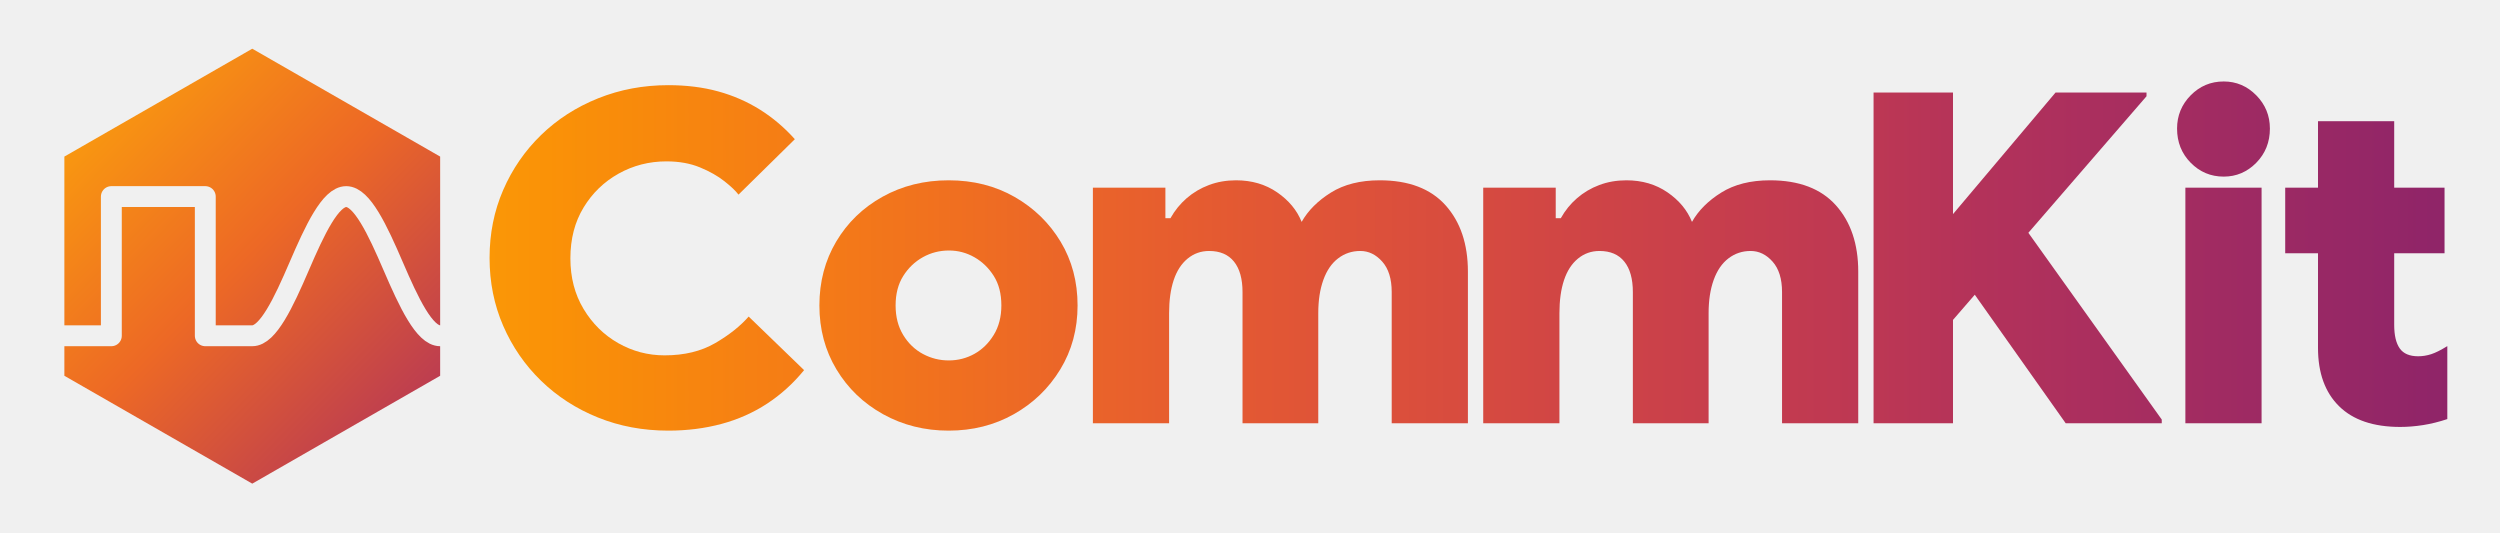
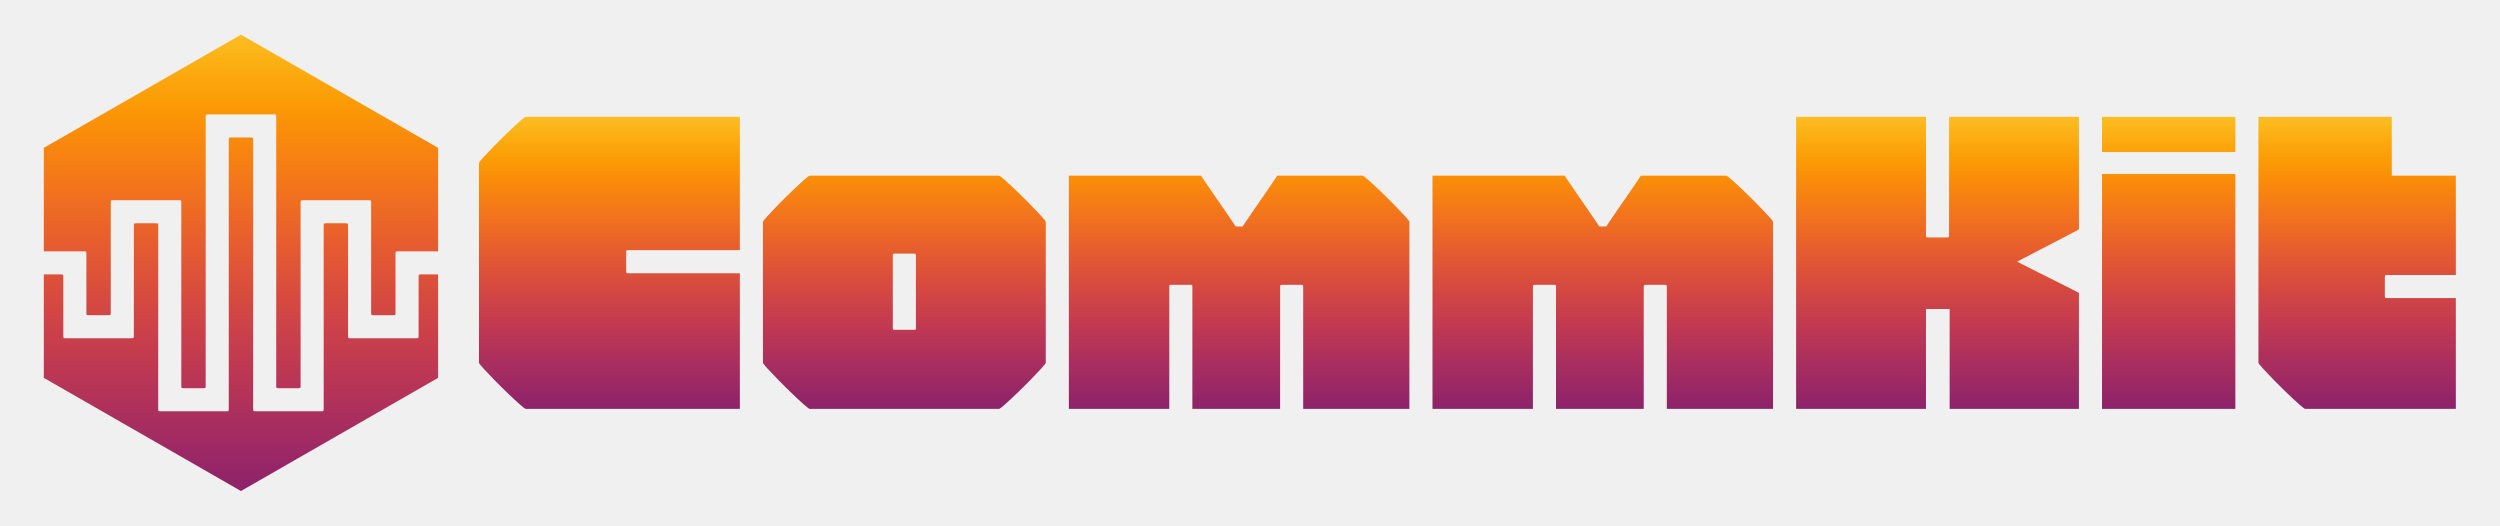
- <svg xmlns="http://www.w3.org/2000/svg" width="1437" height="306" viewBox="0 0 1437 306" role="img" aria-labelledby="title desc">
+ <svg xmlns="http://www.w3.org/2000/svg" width="1712" height="360" viewBox="0 0 1712 360" role="img" aria-labelledby="title desc">
  <defs>
-     <linearGradient id="ink" x1="0" y1="0" x2="1338.771" y2="0" gradientUnits="userSpaceOnUse">
-       <stop offset="0.000" stop-color="#fb9b06" />
-       <stop offset="0.050" stop-color="#fa9207" />
-       <stop offset="0.100" stop-color="#f8890c" />
-       <stop offset="0.150" stop-color="#f68013" />
-       <stop offset="0.200" stop-color="#f37819" />
-       <stop offset="0.250" stop-color="#f06f20" />
-       <stop offset="0.300" stop-color="#eb6628" />
-       <stop offset="0.350" stop-color="#e75e2e" />
-       <stop offset="0.400" stop-color="#e25734" />
-       <stop offset="0.450" stop-color="#dd513a" />
-       <stop offset="0.500" stop-color="#d74b3f" />
-       <stop offset="0.550" stop-color="#d04545" />
-       <stop offset="0.600" stop-color="#ca404a" />
-       <stop offset="0.650" stop-color="#c33b4f" />
-       <stop offset="0.700" stop-color="#bc3754" />
-       <stop offset="0.750" stop-color="#b3325a" />
-       <stop offset="0.800" stop-color="#ab2f5e" />
-       <stop offset="0.850" stop-color="#a32c61" />
-       <stop offset="0.900" stop-color="#9b2964" />
-       <stop offset="0.950" stop-color="#932667" />
+     <linearGradient id="ink" x1="0" y1="48" x2="0" y2="248" gradientUnits="userSpaceOnUse">
+       <stop offset="0.000" stop-color="#fbbe23" />
+       <stop offset="0.050" stop-color="#fcb216" />
+       <stop offset="0.100" stop-color="#fca60c" />
+       <stop offset="0.150" stop-color="#fb9b06" />
+       <stop offset="0.200" stop-color="#fa9008" />
+       <stop offset="0.250" stop-color="#f8850f" />
+       <stop offset="0.300" stop-color="#f57b17" />
+       <stop offset="0.350" stop-color="#f1711f" />
+       <stop offset="0.400" stop-color="#ec6726" />
+       <stop offset="0.450" stop-color="#e75e2e" />
+       <stop offset="0.500" stop-color="#e15635" />
+       <stop offset="0.550" stop-color="#da4e3c" />
+       <stop offset="0.600" stop-color="#d34743" />
+       <stop offset="0.650" stop-color="#cb4149" />
+       <stop offset="0.700" stop-color="#c33b4f" />
+       <stop offset="0.750" stop-color="#ba3655" />
+       <stop offset="0.800" stop-color="#b1325a" />
+       <stop offset="0.850" stop-color="#a82e5f" />
+       <stop offset="0.900" stop-color="#9f2a63" />
+       <stop offset="0.950" stop-color="#952667" />
      <stop offset="1.000" stop-color="#8c2369" />
    </linearGradient>
-     <linearGradient id="icon-ink" x1="35" y1="40" x2="250" y2="250" gradientUnits="userSpaceOnUse">
-       <stop offset="0" stop-color="#fca50a" />
-       <stop offset=".5" stop-color="#ed6925" />
-       <stop offset="1" stop-color="#b53657" />
+     <linearGradient id="icon-ink" x1="0" y1="28" x2="0" y2="278" gradientUnits="userSpaceOnUse">
+       <stop offset="0.000" stop-color="#fbbe23" />
+       <stop offset="0.050" stop-color="#fcb216" />
+       <stop offset="0.100" stop-color="#fca60c" />
+       <stop offset="0.150" stop-color="#fb9b06" />
+       <stop offset="0.200" stop-color="#fa9008" />
+       <stop offset="0.250" stop-color="#f8850f" />
+       <stop offset="0.300" stop-color="#f57b17" />
+       <stop offset="0.350" stop-color="#f1711f" />
+       <stop offset="0.400" stop-color="#ec6726" />
+       <stop offset="0.450" stop-color="#e75e2e" />
+       <stop offset="0.500" stop-color="#e15635" />
+       <stop offset="0.550" stop-color="#da4e3c" />
+       <stop offset="0.600" stop-color="#d34743" />
+       <stop offset="0.650" stop-color="#cb4149" />
+       <stop offset="0.700" stop-color="#c33b4f" />
+       <stop offset="0.750" stop-color="#ba3655" />
+       <stop offset="0.800" stop-color="#b1325a" />
+       <stop offset="0.850" stop-color="#a82e5f" />
+       <stop offset="0.900" stop-color="#9f2a63" />
+       <stop offset="0.950" stop-color="#952667" />
+       <stop offset="1.000" stop-color="#8c2369" />
    </linearGradient>
    <mask id="signal-cutout" maskUnits="userSpaceOnUse" x="20" y="20" width="260" height="260">
      <rect x="20" y="20" width="260" height="260" fill="white" />
-       <path d="M20 193 H64 V113 H118 V193 H145 C154 193 163 173.944 172 153 C181 132.056 190 113 199 113 C208 113 217 132.056 226 153 C235 173.944 244 193 253 193 H275" fill="none" stroke="black" stroke-width="12" stroke-linejoin="round" stroke-linecap="round" />
+       <path d="M20,158.059 C20,158.481 20.026,158.771 20.079,158.929 C20.132,159.087 20.237,159.192 20.395,159.245 C20.553,159.298 20.843,159.324 21.265,159.324 L46.411,159.324 C46.833,159.324 47.123,159.35 47.281,159.403 C47.439,159.456 47.544,159.561 47.597,159.719 C47.65,159.877 47.676,160.167 47.676,160.589 L47.676,193.059 C47.676,193.481 47.702,193.771 47.755,193.929 C47.808,194.087 47.913,194.192 48.071,194.245 C48.229,194.298 48.519,194.324 48.941,194.324 L85.059,194.324 C85.481,194.324 85.771,194.298 85.929,194.245 C86.087,194.192 86.192,194.087 86.245,193.929 C86.298,193.771 86.324,193.481 86.324,193.059 L86.324,132.589 C86.324,132.167 86.35,131.877 86.403,131.719 C86.456,131.561 86.561,131.456 86.719,131.403 C86.877,131.35 87.167,131.324 87.589,131.324 L98.411,131.324 C98.833,131.324 99.123,131.35 99.281,131.403 C99.439,131.456 99.544,131.561 99.597,131.719 C99.65,131.877 99.676,132.167 99.676,132.589 L99.676,233.059 C99.676,233.481 99.702,233.771 99.755,233.929 C99.808,234.087 99.913,234.192 100.071,234.245 C100.229,234.298 100.519,234.324 100.941,234.324 L137.059,234.324 C137.481,234.324 137.771,234.298 137.929,234.245 C138.087,234.192 138.192,234.087 138.245,233.929 C138.298,233.771 138.324,233.481 138.324,233.059 L138.324,85.589 C138.324,85.167 138.35,84.877 138.403,84.719 C138.456,84.561 138.561,84.456 138.719,84.403 C138.877,84.35 139.167,84.324 139.589,84.324 L150.411,84.324 C150.833,84.324 151.123,84.35 151.281,84.403 C151.439,84.456 151.544,84.561 151.597,84.719 C151.65,84.877 151.676,85.167 151.676,85.589 L151.676,233.059 C151.676,233.481 151.702,233.771 151.755,233.929 C151.808,234.087 151.913,234.192 152.071,234.245 C152.229,234.298 152.519,234.324 152.941,234.324 L189.059,234.324 C189.481,234.324 189.771,234.298 189.929,234.245 C190.087,234.192 190.192,234.087 190.245,233.929 C190.298,233.771 190.324,233.481 190.324,233.059 L190.324,132.589 C190.324,132.167 190.35,131.877 190.403,131.719 C190.456,131.561 190.561,131.456 190.719,131.403 C190.877,131.35 191.167,131.324 191.589,131.324 L202.411,131.324 C202.833,131.324 203.123,131.35 203.281,131.403 C203.439,131.456 203.544,131.561 203.597,131.719 C203.65,131.877 203.676,132.167 203.676,132.589 L203.676,193.059 C203.676,193.481 203.702,193.771 203.755,193.929 C203.808,194.087 203.913,194.192 204.071,194.245 C204.229,194.298 204.519,194.324 204.941,194.324 L241.059,194.324 C241.481,194.324 241.771,194.298 241.929,194.245 C242.087,194.192 242.192,194.087 242.245,193.929 C242.298,193.771 242.324,193.481 242.324,193.059 L242.324,160.589 C242.324,160.167 242.35,159.877 242.403,159.719 C242.456,159.561 242.561,159.456 242.719,159.403 C242.877,159.35 243.167,159.324 243.589,159.324 L273.735,159.324 C274.157,159.324 274.447,159.298 274.605,159.245 C274.763,159.192 274.868,159.087 274.921,158.929 C274.974,158.771 275,158.481 275,158.059 L275,147.941 C275,147.519 274.974,147.229 274.921,147.071 C274.868,146.913 274.763,146.808 274.605,146.755 C274.447,146.702 274.157,146.676 273.735,146.676 L230.941,146.676 C230.519,146.676 230.229,146.702 230.071,146.755 C229.913,146.808 229.808,146.913 229.755,147.071 C229.702,147.229 229.676,147.519 229.676,147.941 L229.676,180.411 C229.676,180.833 229.65,181.123 229.597,181.281 C229.544,181.439 229.439,181.544 229.281,181.597 C229.123,181.65 228.833,181.676 228.411,181.676 L217.589,181.676 C217.167,181.676 216.877,181.65 216.719,181.597 C216.561,181.544 216.456,181.439 216.403,181.281 C216.35,181.123 216.324,180.833 216.324,180.411 L216.324,119.941 C216.324,119.519 216.298,119.229 216.245,119.071 C216.192,118.913 216.087,118.808 215.929,118.755 C215.771,118.702 215.481,118.676 215.059,118.676 L178.941,118.676 C178.519,118.676 178.229,118.702 178.071,118.755 C177.913,118.808 177.808,118.913 177.755,119.071 C177.702,119.229 177.676,119.519 177.676,119.941 L177.676,220.411 C177.676,220.833 177.65,221.123 177.597,221.281 C177.544,221.439 177.439,221.544 177.281,221.597 C177.123,221.65 176.833,221.676 176.411,221.676 L165.589,221.676 C165.167,221.676 164.877,221.65 164.719,221.597 C164.561,221.544 164.456,221.439 164.403,221.281 C164.35,221.123 164.324,220.833 164.324,220.411 L164.324,72.941 C164.324,72.519 164.298,72.229 164.245,72.071 C164.192,71.913 164.087,71.808 163.929,71.755 C163.771,71.702 163.481,71.676 163.059,71.676 L126.941,71.676 C126.519,71.676 126.229,71.702 126.071,71.755 C125.913,71.808 125.808,71.913 125.755,72.071 C125.702,72.229 125.676,72.519 125.676,72.941 L125.676,220.411 C125.676,220.833 125.65,221.123 125.597,221.281 C125.544,221.439 125.439,221.544 125.281,221.597 C125.123,221.65 124.833,221.676 124.411,221.676 L113.589,221.676 C113.167,221.676 112.877,221.65 112.719,221.597 C112.561,221.544 112.456,221.439 112.403,221.281 C112.35,221.123 112.324,220.833 112.324,220.411 L112.324,119.941 C112.324,119.519 112.298,119.229 112.245,119.071 C112.192,118.913 112.087,118.808 111.929,118.755 C111.771,118.702 111.481,118.676 111.059,118.676 L74.941,118.676 C74.519,118.676 74.229,118.702 74.071,118.755 C73.913,118.808 73.808,118.913 73.755,119.071 C73.702,119.229 73.676,119.519 73.676,119.941 L73.676,180.411 C73.676,180.833 73.65,181.123 73.597,181.281 C73.544,181.439 73.439,181.544 73.281,181.597 C73.123,181.65 72.833,181.676 72.411,181.676 L61.589,181.676 C61.167,181.676 60.877,181.65 60.719,181.597 C60.561,181.544 60.456,181.439 60.403,181.281 C60.35,181.123 60.324,180.833 60.324,180.411 L60.324,147.941 C60.324,147.519 60.298,147.229 60.245,147.071 C60.192,146.913 60.087,146.808 59.929,146.755 C59.771,146.702 59.481,146.676 59.059,146.676 L21.265,146.676 C20.843,146.676 20.553,146.702 20.395,146.755 C20.237,146.808 20.132,146.913 20.079,147.071 C20.026,147.229 20,147.519 20,147.941 Z" fill="black" />
    </mask>
  </defs>
-   <g id="CommKit-symbol">
+   <g id="CommKit-symbol" transform="translate(165 180) scale(1.25) translate(-145 -153)">
    <path d="M145 28 L253 90 V216 L145 278 L37 216 V90 Z" fill="url(#icon-ink)" mask="url(#signal-cutout)" />
  </g>
-   <g id="CommKit-wordmark" transform="translate(255 18) scale(.88)" fill="url(#ink)">
-     <path d="M146.749 260.827Q122.011 260.827 100.743 252.229Q79.475 243.631 63.637 228.246Q47.799 212.86 38.899 192.346Q30.0 171.832 30.0 148.0Q30.0 124.168 38.899 103.654Q47.799 83.14 63.637 67.754Q79.475 52.369 100.894 43.771Q122.313 35.173 146.749 35.173Q164.547 35.173 179.33 39.246Q194.112 43.318 206.631 51.162Q219.151 59.006 229.408 70.469L192.603 106.67Q189.888 103.05 183.402 97.922Q176.916 92.793 167.413 88.872Q157.911 84.95 145.542 84.95Q128.648 84.95 114.318 92.944Q99.989 100.939 91.391 115.117Q82.793 129.296 82.793 148.302Q82.793 167.006 91.391 181.335Q99.989 195.665 114.017 203.659Q128.045 211.654 144.335 211.654Q163.642 211.654 177.369 203.659Q191.095 195.665 199.24 186.313L235.441 221.307Q224.883 234.279 211.307 243.179Q197.732 252.078 181.441 256.453Q165.151 260.827 146.749 260.827Z" />
-     <path d="M329.86 260.827Q306.38 260.827 287.073 250.117Q267.765 239.408 256.603 220.855Q245.441 202.302 245.441 179.073Q245.441 155.844 256.453 137.291Q267.464 118.737 286.737 108.028Q306.009 97.318 329.876 97.318Q354.045 97.318 373.024 108.217Q392.004 119.116 403.041 137.48Q414.078 155.844 414.078 179.073Q414.078 202.302 402.765 220.855Q391.453 239.408 372.396 250.117Q353.339 260.827 329.86 260.827ZM329.911 214.972Q338.961 214.972 346.664 210.695Q354.367 206.417 359.334 198.292Q364.302 190.166 364.302 179.038Q364.302 167.609 359.324 159.765Q354.346 151.922 346.654 147.547Q338.961 143.173 330.061 143.173Q320.86 143.173 313.017 147.547Q305.173 151.922 300.196 159.83Q295.218 167.737 295.218 179.073Q295.218 190.231 300.196 198.378Q305.173 206.525 313.069 210.749Q320.964 214.972 329.911 214.972Z" />
-     <path d="M424.078 256.0V102.145H471.441V122.056H474.76Q478.983 114.514 485.361 108.99Q491.739 103.466 499.917 100.392Q508.096 97.318 517.598 97.318Q532.983 97.318 544.405 105.162Q555.826 113.006 560.436 124.469Q566.771 113.307 579.592 105.313Q592.413 97.318 611.419 97.318Q639.777 97.318 654.408 113.609Q669.039 129.899 669.039 157.05V256.0H619.263V170.324Q619.263 157.361 613.078 150.418Q606.894 143.475 598.749 143.475Q590.603 143.475 584.268 148.302Q577.933 153.128 574.615 162.375Q571.296 171.622 571.296 184.061V256.0H521.821V170.324Q521.821 157.348 516.24 150.411Q510.659 143.475 500.014 143.475Q492.042 143.475 485.965 148.453Q479.888 153.43 476.872 162.48Q473.855 171.531 473.855 184.201V256.0H424.078Z" />
-     <path d="M679.039 256.0V102.145H726.402V122.056H729.721Q733.944 114.514 740.322 108.99Q746.7 103.466 754.878 100.392Q763.057 97.318 772.559 97.318Q787.944 97.318 799.366 105.162Q810.787 113.006 815.397 124.469Q821.732 113.307 834.553 105.313Q847.374 97.318 866.38 97.318Q894.737 97.318 909.369 113.609Q924 129.899 924 157.05V256.0H874.223V170.324Q874.223 157.361 868.039 150.418Q861.855 143.475 853.709 143.475Q845.564 143.475 839.229 148.302Q832.894 153.128 829.575 162.375Q826.257 171.622 826.257 184.061V256.0H776.782V170.324Q776.782 157.348 771.201 150.411Q765.62 143.475 754.975 143.475Q747.002 143.475 740.926 148.453Q734.849 153.43 731.832 162.48Q728.816 171.531 728.816 184.201V256.0H679.039Z" />
-     <path d="M934 256.0V40.0H985.888V158.86V256.0H934ZM1059.497 256.0 989.508 157.05 1024.201 116.324 1122.246 253.587V256.0H1059.497ZM961.151 217.084 961.754 148.0 1052.86 40.0H1112.291V42.413L961.151 217.084Z" />
-     <path d="M1137.676 256.0V102.145H1187.453V256.0H1137.676ZM1162.715 94.905Q1150.045 94.905 1141.145 85.855Q1132.246 76.804 1132.246 63.531Q1132.246 50.86 1141.145 41.81Q1150.045 32.76 1162.715 32.76Q1175.084 32.76 1183.983 41.81Q1192.883 50.86 1192.883 63.531Q1192.883 76.804 1183.983 85.855Q1175.084 94.905 1162.715 94.905Z" />
-     <path d="M1202.883 144.983V102.145H1225.81V144.983H1202.883ZM1278 258.413Q1251.754 258.413 1238.028 244.838Q1224.302 231.263 1224.302 206.827V58.704H1274.078V191.743Q1274.078 202.0 1277.698 207.128Q1281.318 212.257 1289.765 212.257Q1293.989 212.257 1298.212 210.899Q1302.436 209.542 1308.771 205.62V253.285Q1300.626 256.0 1292.933 257.207Q1285.24 258.413 1278 258.413ZM1272.57 144.983V102.145H1306.961V144.983H1272.57Z" />
+   <g id="CommKit-wordmark" fill="url(#ink)" transform="translate(47 32)">
+     <path d="M313.016 248C312.621 248 311.303 247.012 309.063 245.036C306.823 243.059 304.123 240.556 300.96 237.526C297.798 234.495 294.702 231.432 291.672 228.336C288.642 225.24 286.105 222.572 284.063 220.332C282.021 218.092 281.0 216.775 281.0 216.379V189.502V183.277V168.751V154.225V148.0V141.775V127.249V112.723V79.621C281.0 79.225 282.021 77.908 284.063 75.668C286.105 73.428 288.642 70.76 291.672 67.664C294.702 64.568 297.798 61.505 300.96 58.474C304.123 55.444 306.823 52.941 309.063 50.964C311.303 48.988 312.621 48 313.016 48H321.81H336.435H352.64H366.178H372.7H377.245H400.17H427.443H450.368H459.656V56.3V76.953V78.83V96.913V101.656V122.308V130.609V139.304H455.901H435.743H411.632H391.474H383.372C382.845 139.304 382.482 139.337 382.285 139.403C382.087 139.469 381.955 139.601 381.889 139.798C381.823 139.996 381.791 140.358 381.791 140.885V144.047V150.372V153.534C381.791 154.061 381.823 154.423 381.889 154.621C381.955 154.818 382.087 154.95 382.285 155.016C382.482 155.082 382.845 155.115 383.372 155.115H391.474H411.632H435.743H455.901H459.656V155.905V156.893V157.881V165.391V173.692V194.344V209.364V219.047V239.7V248H450.368H427.443H400.17H377.245H372.7H366.178H352.64H336.435H321.81H313.016Z" />
+     <path d="M507.482 248C507.087 248 505.769 247.012 503.53 245.036C501.29 243.059 498.589 240.556 495.427 237.526C492.265 234.495 489.169 231.432 486.138 228.336C483.108 225.24 480.572 222.572 478.53 220.332C476.487 218.092 475.466 216.775 475.466 216.379V213.217V195.826V183.277V167.763V153.534V152.743V144.146V136.043V119.937C475.466 119.542 476.487 118.224 478.53 115.984C480.572 113.744 483.108 111.076 486.138 107.98C489.169 104.884 492.265 101.821 495.427 98.791C498.589 95.76 501.29 93.257 503.53 91.281C505.769 89.304 507.087 88.316 507.482 88.316H514.3H531.198H551.356H568.253H575.071H576.356H593.253H613.411H630.308H637.126C637.522 88.316 638.839 89.304 641.079 91.281C643.319 93.257 646.02 95.76 649.182 98.791C652.344 101.821 655.44 104.884 658.47 107.98C661.501 111.076 664.037 113.744 666.079 115.984C668.121 118.224 669.142 119.542 669.142 119.937V136.043V144.146V152.743V153.534V182.783V183.277V195.826V216.379C669.142 216.775 668.121 218.092 666.079 220.332C664.037 222.572 661.501 225.24 658.47 228.336C655.44 231.432 652.344 234.495 649.182 237.526C646.02 240.556 643.319 243.059 641.079 245.036C638.839 247.012 637.522 248 637.126 248H630.308H613.411H593.253H576.356H575.071H568.253H551.356H531.198H514.3H507.482ZM565.98 193.85H572.403H578.628C579.419 193.85 579.88 193.784 580.012 193.652C580.144 193.52 580.209 193.059 580.209 192.269V184.858V167.763V150.668V143.257C580.209 142.466 580.144 142.005 580.012 141.874C579.88 141.742 579.419 141.676 578.628 141.676H574.379H570.229H565.98C565.19 141.676 564.729 141.742 564.597 141.874C564.465 142.005 564.399 142.466 564.399 143.257V150.668V167.763V184.858V192.269C564.399 193.059 564.465 193.52 564.597 193.652C564.729 193.784 565.19 193.85 565.98 193.85Z" />
+     <path d="M684.953 248V238.02V213.415V213.217V195.826V184.166V183.277V167.763V159.561V152.743V149.581V144.146V136.538V136.043V108.672V94.443V89.206V88.316H692.66H713.411H742.561H775.466L777.838 91.874C779.419 94.245 781.395 97.144 783.767 100.569L790.881 110.846C793.253 114.271 795.229 117.17 796.81 119.542L799.182 123.099H800.368H801.553H802.739H803.925L806.296 119.542C807.877 117.17 809.854 114.271 812.225 110.846L819.34 100.569C821.711 97.144 823.688 94.245 825.269 91.874L827.64 88.316H833.569H848.194H865.585H880.209H886.138C886.534 88.316 887.851 89.304 890.091 91.281C892.331 93.257 895.032 95.76 898.194 98.791C901.356 101.821 904.452 104.884 907.482 107.98C910.513 111.076 913.049 113.744 915.091 115.984C917.133 118.224 918.154 119.542 918.154 119.937V122.308V136.043V144.146V152.743V159.561V167.763V183.277V184.166V195.826V213.217V213.415V238.02V248H909.458H887.028H857.877H845.427V243.059V227.348V206.893V186.439V170.727V164.601C845.427 164.074 845.394 163.711 845.328 163.514C845.262 163.316 845.13 163.184 844.933 163.119C844.735 163.053 844.373 163.02 843.846 163.02H840.684H834.36H831.198C830.671 163.02 830.308 163.053 830.111 163.119C829.913 163.184 829.781 163.316 829.715 163.514C829.65 163.711 829.617 164.074 829.617 164.601V170.727V186.439V206.893V227.348V243.059V248H828.727H806.296H805.506H796.81H774.379H769.538V243.059V227.348V206.893V186.439V170.727V164.601C769.538 164.074 769.505 163.711 769.439 163.514C769.373 163.316 769.241 163.184 769.043 163.119C768.846 163.053 768.484 163.02 767.957 163.02H764.794H758.47H755.308C754.781 163.02 754.419 163.053 754.221 163.119C754.024 163.184 753.892 163.316 753.826 163.514C753.76 163.711 753.727 164.074 753.727 164.601V170.727V186.439V206.893V227.348V243.059V248H745.229H716.079H693.648H684.953Z" />
+     <path d="M933.964 248V238.02V213.415V213.217V195.826V184.166V183.277V167.763V159.561V152.743V149.581V144.146V136.538V136.043V108.672V94.443V89.206V88.316H941.672H962.423H991.573H1024.478L1026.85 91.874C1028.431 94.245 1030.407 97.144 1032.779 100.569L1039.893 110.846C1042.265 114.271 1044.241 117.17 1045.822 119.542L1048.194 123.099H1049.379H1050.565H1051.751H1052.937L1055.308 119.542C1056.889 117.17 1058.866 114.271 1061.237 110.846L1068.352 100.569C1070.723 97.144 1072.7 94.245 1074.281 91.874L1076.652 88.316H1082.581H1097.206H1114.597H1129.221H1135.15C1135.545 88.316 1136.863 89.304 1139.103 91.281C1141.343 93.257 1144.043 95.76 1147.206 98.791C1150.368 101.821 1153.464 104.884 1156.494 107.98C1159.524 111.076 1162.061 113.744 1164.103 115.984C1166.145 118.224 1167.166 119.542 1167.166 119.937V122.308V136.043V144.146V152.743V159.561V167.763V183.277V184.166V195.826V213.217V213.415V238.02V248H1158.47H1136.04H1106.889H1094.439V243.059V227.348V206.893V186.439V170.727V164.601C1094.439 164.074 1094.406 163.711 1094.34 163.514C1094.274 163.316 1094.142 163.184 1093.945 163.119C1093.747 163.053 1093.385 163.02 1092.858 163.02H1089.696H1083.372H1080.209C1079.682 163.02 1079.32 163.053 1079.123 163.119C1078.925 163.184 1078.793 163.316 1078.727 163.514C1078.661 163.711 1078.628 164.074 1078.628 164.601V170.727V186.439V206.893V227.348V243.059V248H1077.739H1055.308H1054.518H1045.822H1023.391H1018.549V243.059V227.348V206.893V186.439V170.727V164.601C1018.549 164.074 1018.516 163.711 1018.451 163.514C1018.385 163.316 1018.253 163.184 1018.055 163.119C1017.858 163.053 1017.495 163.02 1016.968 163.02H1013.806H1007.482H1004.32C1003.793 163.02 1003.431 163.053 1003.233 163.119C1003.036 163.184 1002.904 163.316 1002.838 163.514C1002.772 163.711 1002.739 164.074 1002.739 164.601V170.727V186.439V206.893V227.348V243.059V248H994.241H965.091H942.66H933.964Z" />
+     <path d="M1182.976 248V241.182V223.593V200.767V189.502V183.277V177.941V168.751V160.352V154.225V148.0V141.775V135.648V127.249V118.059V112.723V95.233V72.407V54.818V48H1190.19H1208.767H1232.779H1256.791H1271.945C1271.936 48.148 1271.909 48.204 1271.909 48.395V56.498V76.656V100.767V120.925V129.028C1271.909 129.555 1271.942 129.917 1272.008 130.115C1272.074 130.312 1272.206 130.444 1272.403 130.51C1272.601 130.576 1272.963 130.609 1273.49 130.609H1276.652H1282.976H1286.138C1286.665 130.609 1287.028 130.576 1287.225 130.51C1287.423 130.444 1287.555 130.312 1287.621 130.115C1287.686 129.917 1287.719 129.555 1287.719 129.028V120.925V100.767V76.656V56.498V48.395C1287.719 48.229 1287.704 48.137 1287.699 48H1302.838H1326.85H1350.862H1369.439H1376.652V54.818V72.407V78.83V95.233V96.913V118.059V125.075L1372.403 127.348C1369.57 128.863 1366.046 130.708 1361.83 132.881L1349.182 139.403C1344.966 141.577 1341.441 143.422 1338.609 144.937L1334.36 147.209L1338.609 149.383C1341.441 150.833 1344.966 152.611 1349.182 154.719L1361.83 161.043C1366.046 163.152 1369.57 164.93 1372.403 166.379L1376.652 168.553V175.273V184.957V189.107V201.162V208.968V209.364V214.107V218.356V228.336V241.775V248H1370.229H1353.727H1332.383H1311.04H1294.538H1288.115V242.071V226.953V208.079V190.589V179.621H1286.929H1283.866H1279.814H1276.059H1273.095H1271.909V190.292V202.941V217.071V232.289V248H1256.791H1232.779H1208.767H1190.19H1182.976Z" />
+     <path d="M1392.462 248V239.7V219.047V213.217V199.482V194.344V191.379V182.783V173.692V167.763V152.249V139.7V130.312V122.308V118.751V110.154V106.893V106.3V103.83V101.656V97.901V87.13H1397.107H1408.569H1422.206H1433.668H1438.312H1445.13H1461.04H1476.949H1483.767V97.901V103.83V106.3V106.893V110.154V118.751V130.312V139.7V152.249V167.763V173.692V194.344V219.047V239.7V248H1470.526H1458.174H1447.206H1438.312H1429.024H1418.055H1405.802H1392.462ZM1392.462 72.111V56.3V48H1405.802H1418.055H1429.024H1438.312H1447.206H1458.174H1470.526H1483.767V56.3V72.111H1482.186H1464.992H1452.838H1444.439H1438.312H1434.458H1429.715H1423.589H1415.881H1406.198H1394.043H1392.462Z" />
+     <path d="M1531.593 248C1531.198 248 1529.88 247.012 1527.64 245.036C1525.401 243.059 1522.7 240.556 1519.538 237.526C1516.375 234.495 1513.279 231.432 1510.249 228.336C1507.219 225.24 1504.682 222.572 1502.64 220.332C1500.598 218.092 1499.577 216.775 1499.577 216.379V193.85V176.458V163.909V148.395V133.375V124.779V116.676V48H1506.791H1523.49H1540.19H1547.403H1553.925H1569.142H1584.36H1590.881V83.573V85.945V88.316H1593.549H1601.652H1615.387H1634.755V94.937V111.439V131.202V147.704V154.324V156.3H1627.245H1609.063H1593.846H1587.719C1587.192 156.3 1586.83 156.333 1586.632 156.399C1586.435 156.465 1586.303 156.597 1586.237 156.794C1586.171 156.992 1586.138 157.354 1586.138 157.881V161.043V167.368V170.53C1586.138 171.057 1586.171 171.419 1586.237 171.617C1586.303 171.814 1586.435 171.946 1586.632 172.012C1586.83 172.078 1587.192 172.111 1587.719 172.111H1593.846H1609.063H1627.245H1634.755V186.735V214.798V238.415V248H1627.64H1610.051H1589.103H1571.514H1565.98H1557.877H1547.897H1538.312H1531.593Z" />
  </g>
</svg>
